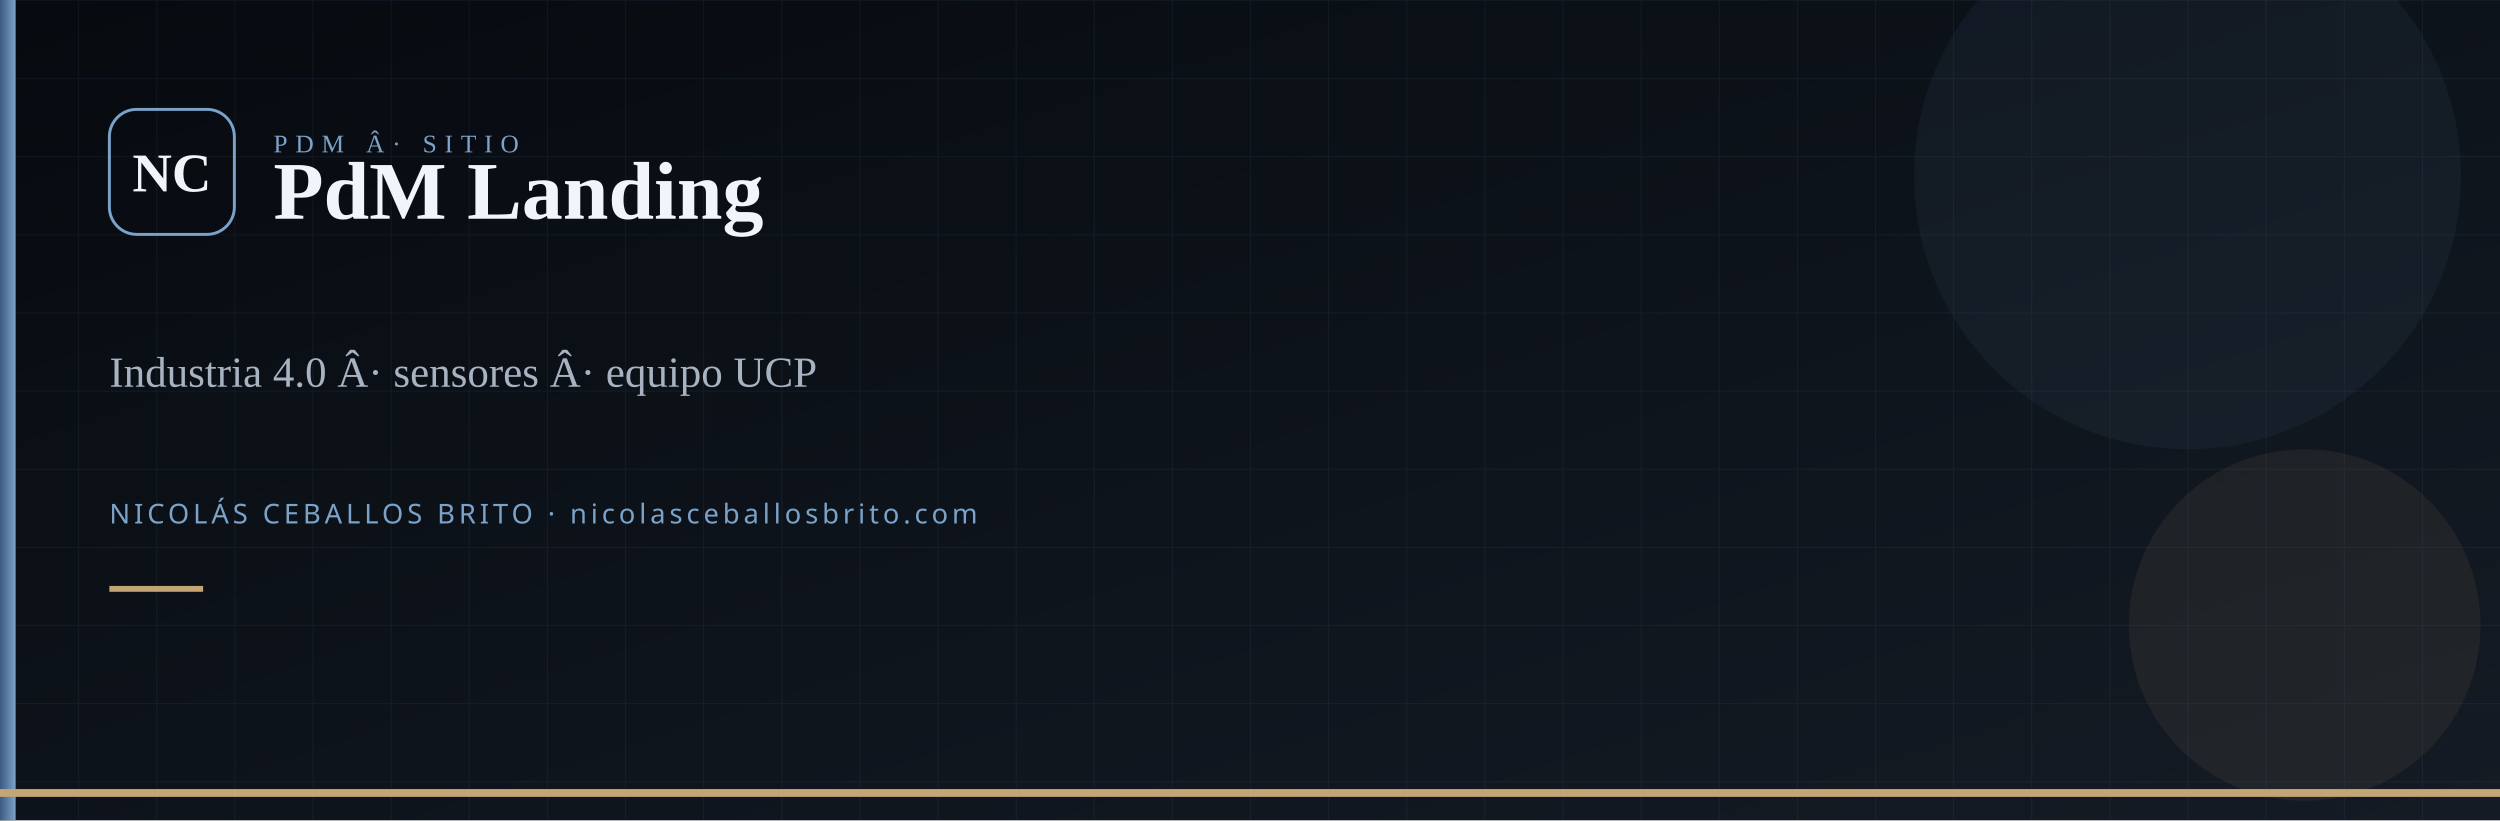
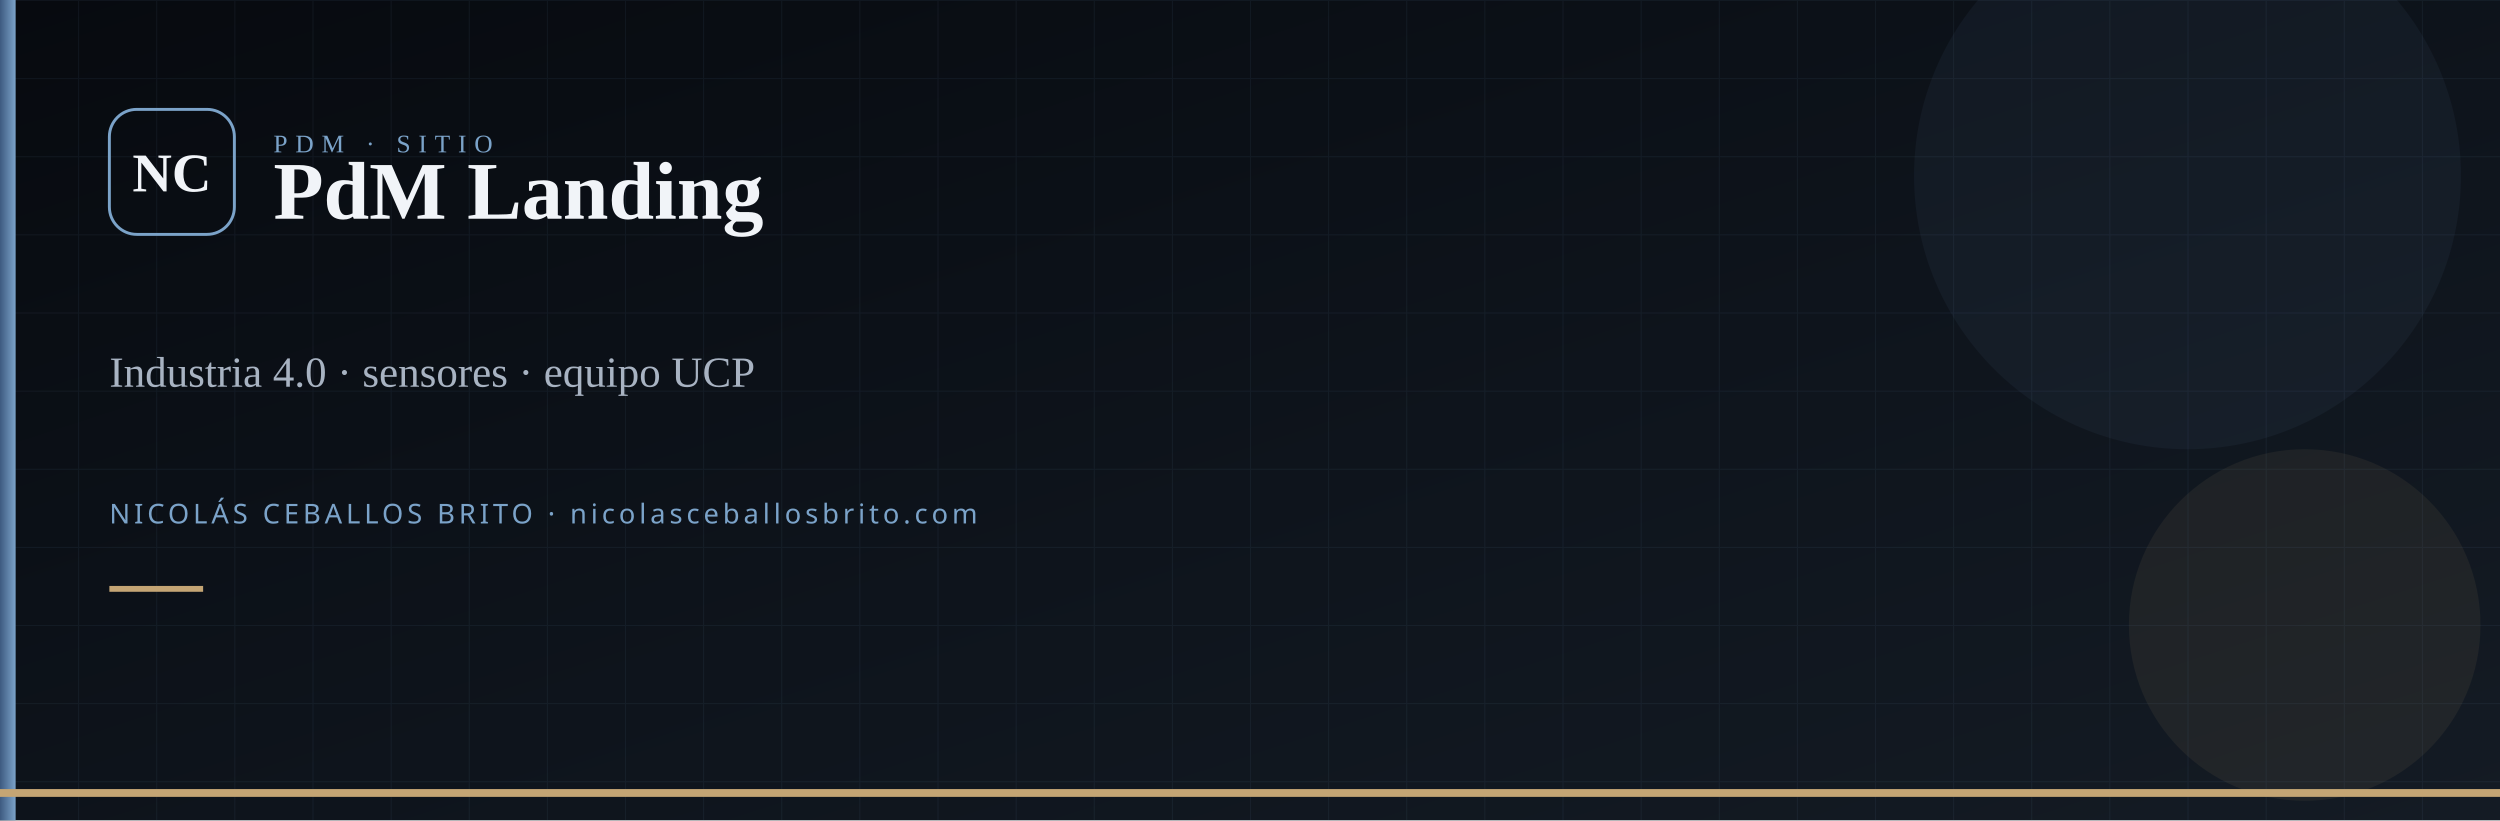
<svg xmlns="http://www.w3.org/2000/svg" width="1280" height="420" viewBox="0 0 1280 420" role="img" aria-label="PdM Landing">
  <defs>
    <linearGradient id="ink" x1="0" y1="0" x2="1" y2="1">
      <stop offset="0%" stop-color="#070A0F" />
      <stop offset="55%" stop-color="#0E141C" />
      <stop offset="100%" stop-color="#141B24" />
    </linearGradient>
    <linearGradient id="steel" x1="0" y1="0" x2="1" y2="0">
      <stop offset="0%" stop-color="#3D5A80" />
      <stop offset="100%" stop-color="#7BA3C9" />
    </linearGradient>
    <pattern id="grid" width="40" height="40" patternUnits="userSpaceOnUse">
      <path d="M40 0H0V40" fill="none" stroke="#7BA3C9" stroke-opacity="0.07" stroke-width="1" />
    </pattern>
  </defs>
  <rect width="1280" height="420" fill="url(#ink)" />
  <rect width="1280" height="420" fill="url(#grid)" />
  <rect x="0" y="0" width="8" height="420" fill="url(#steel)" />
  <rect x="0" y="404" width="1280" height="4" fill="#C4A574" />
  <circle cx="1120" cy="90" r="140" fill="#7BA3C9" fill-opacity="0.06" />
  <circle cx="1180" cy="320" r="90" fill="#C4A574" fill-opacity="0.08" />
  <rect x="56" y="56" width="64" height="64" rx="14" fill="none" stroke="#7BA3C9" stroke-width="1.5" />
  <text x="88" y="98" text-anchor="middle" font-family="Georgia, 'Times New Roman', serif" font-size="28" font-weight="700" fill="#F1F4F8">NC</text>
-   <text x="140" y="78" font-family="Georgia, 'Times New Roman', serif" font-size="13" letter-spacing="4" fill="#7BA3C9">PDM  Â·  SITIO</text>
+   <text x="140" y="78" font-family="Georgia, 'Times New Roman', serif" font-size="13" letter-spacing="4" fill="#7BA3C9">PDM  ·  SITIO</text>
  <text x="140" y="112" font-family="Georgia, 'Times New Roman', serif" font-size="42" font-weight="700" fill="#F1F4F8">PdM Landing</text>
-   <text x="56" y="198" font-family="Georgia, 'Times New Roman', serif" font-size="22" fill="#A8B3C2">Industria 4.0 Â· sensores Â· equipo UCP</text>
+   <text x="56" y="198" font-family="Georgia, 'Times New Roman', serif" font-size="22" fill="#A8B3C2">Industria 4.0 · sensores · equipo UCP</text>
  <text x="56" y="268" font-family="ui-sans-serif, system-ui, sans-serif" font-size="14" letter-spacing="2" fill="#7BA3C9">NICOLÁS CEBALLOS BRITO  ·  nicolasceballosbrito.com</text>
  <rect x="56" y="300" width="48" height="3" fill="#C4A574" />
</svg>
